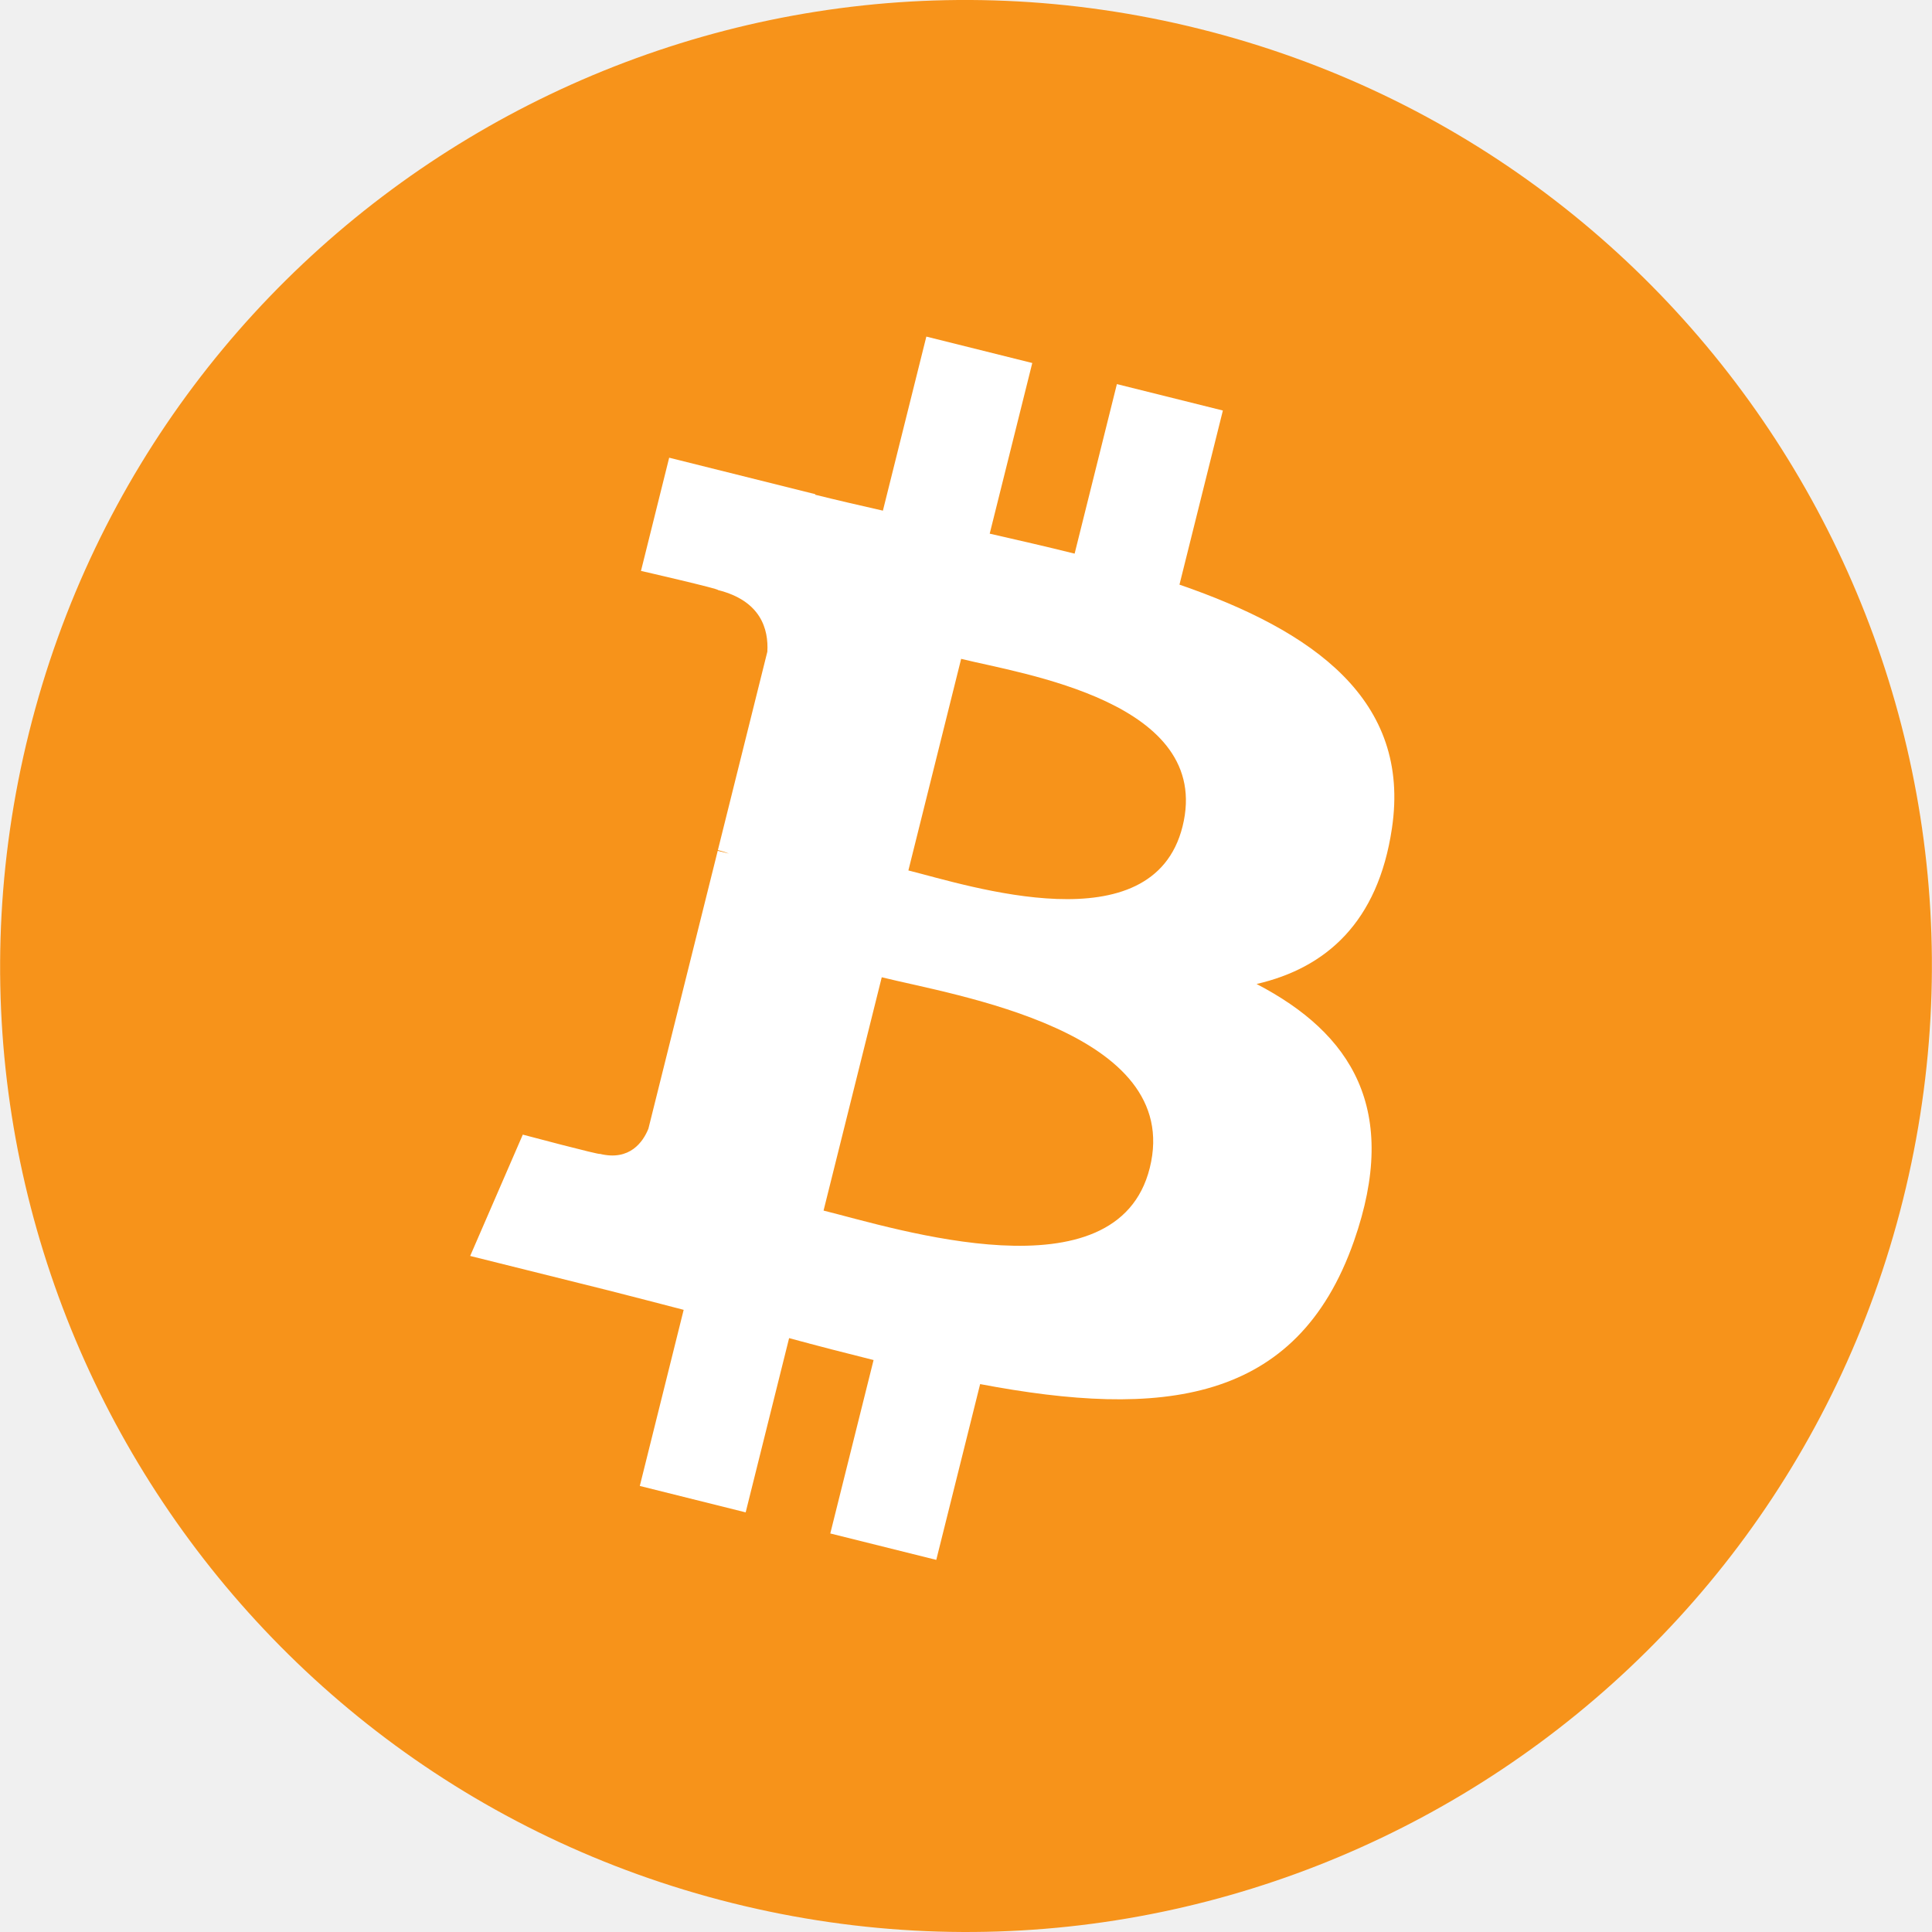
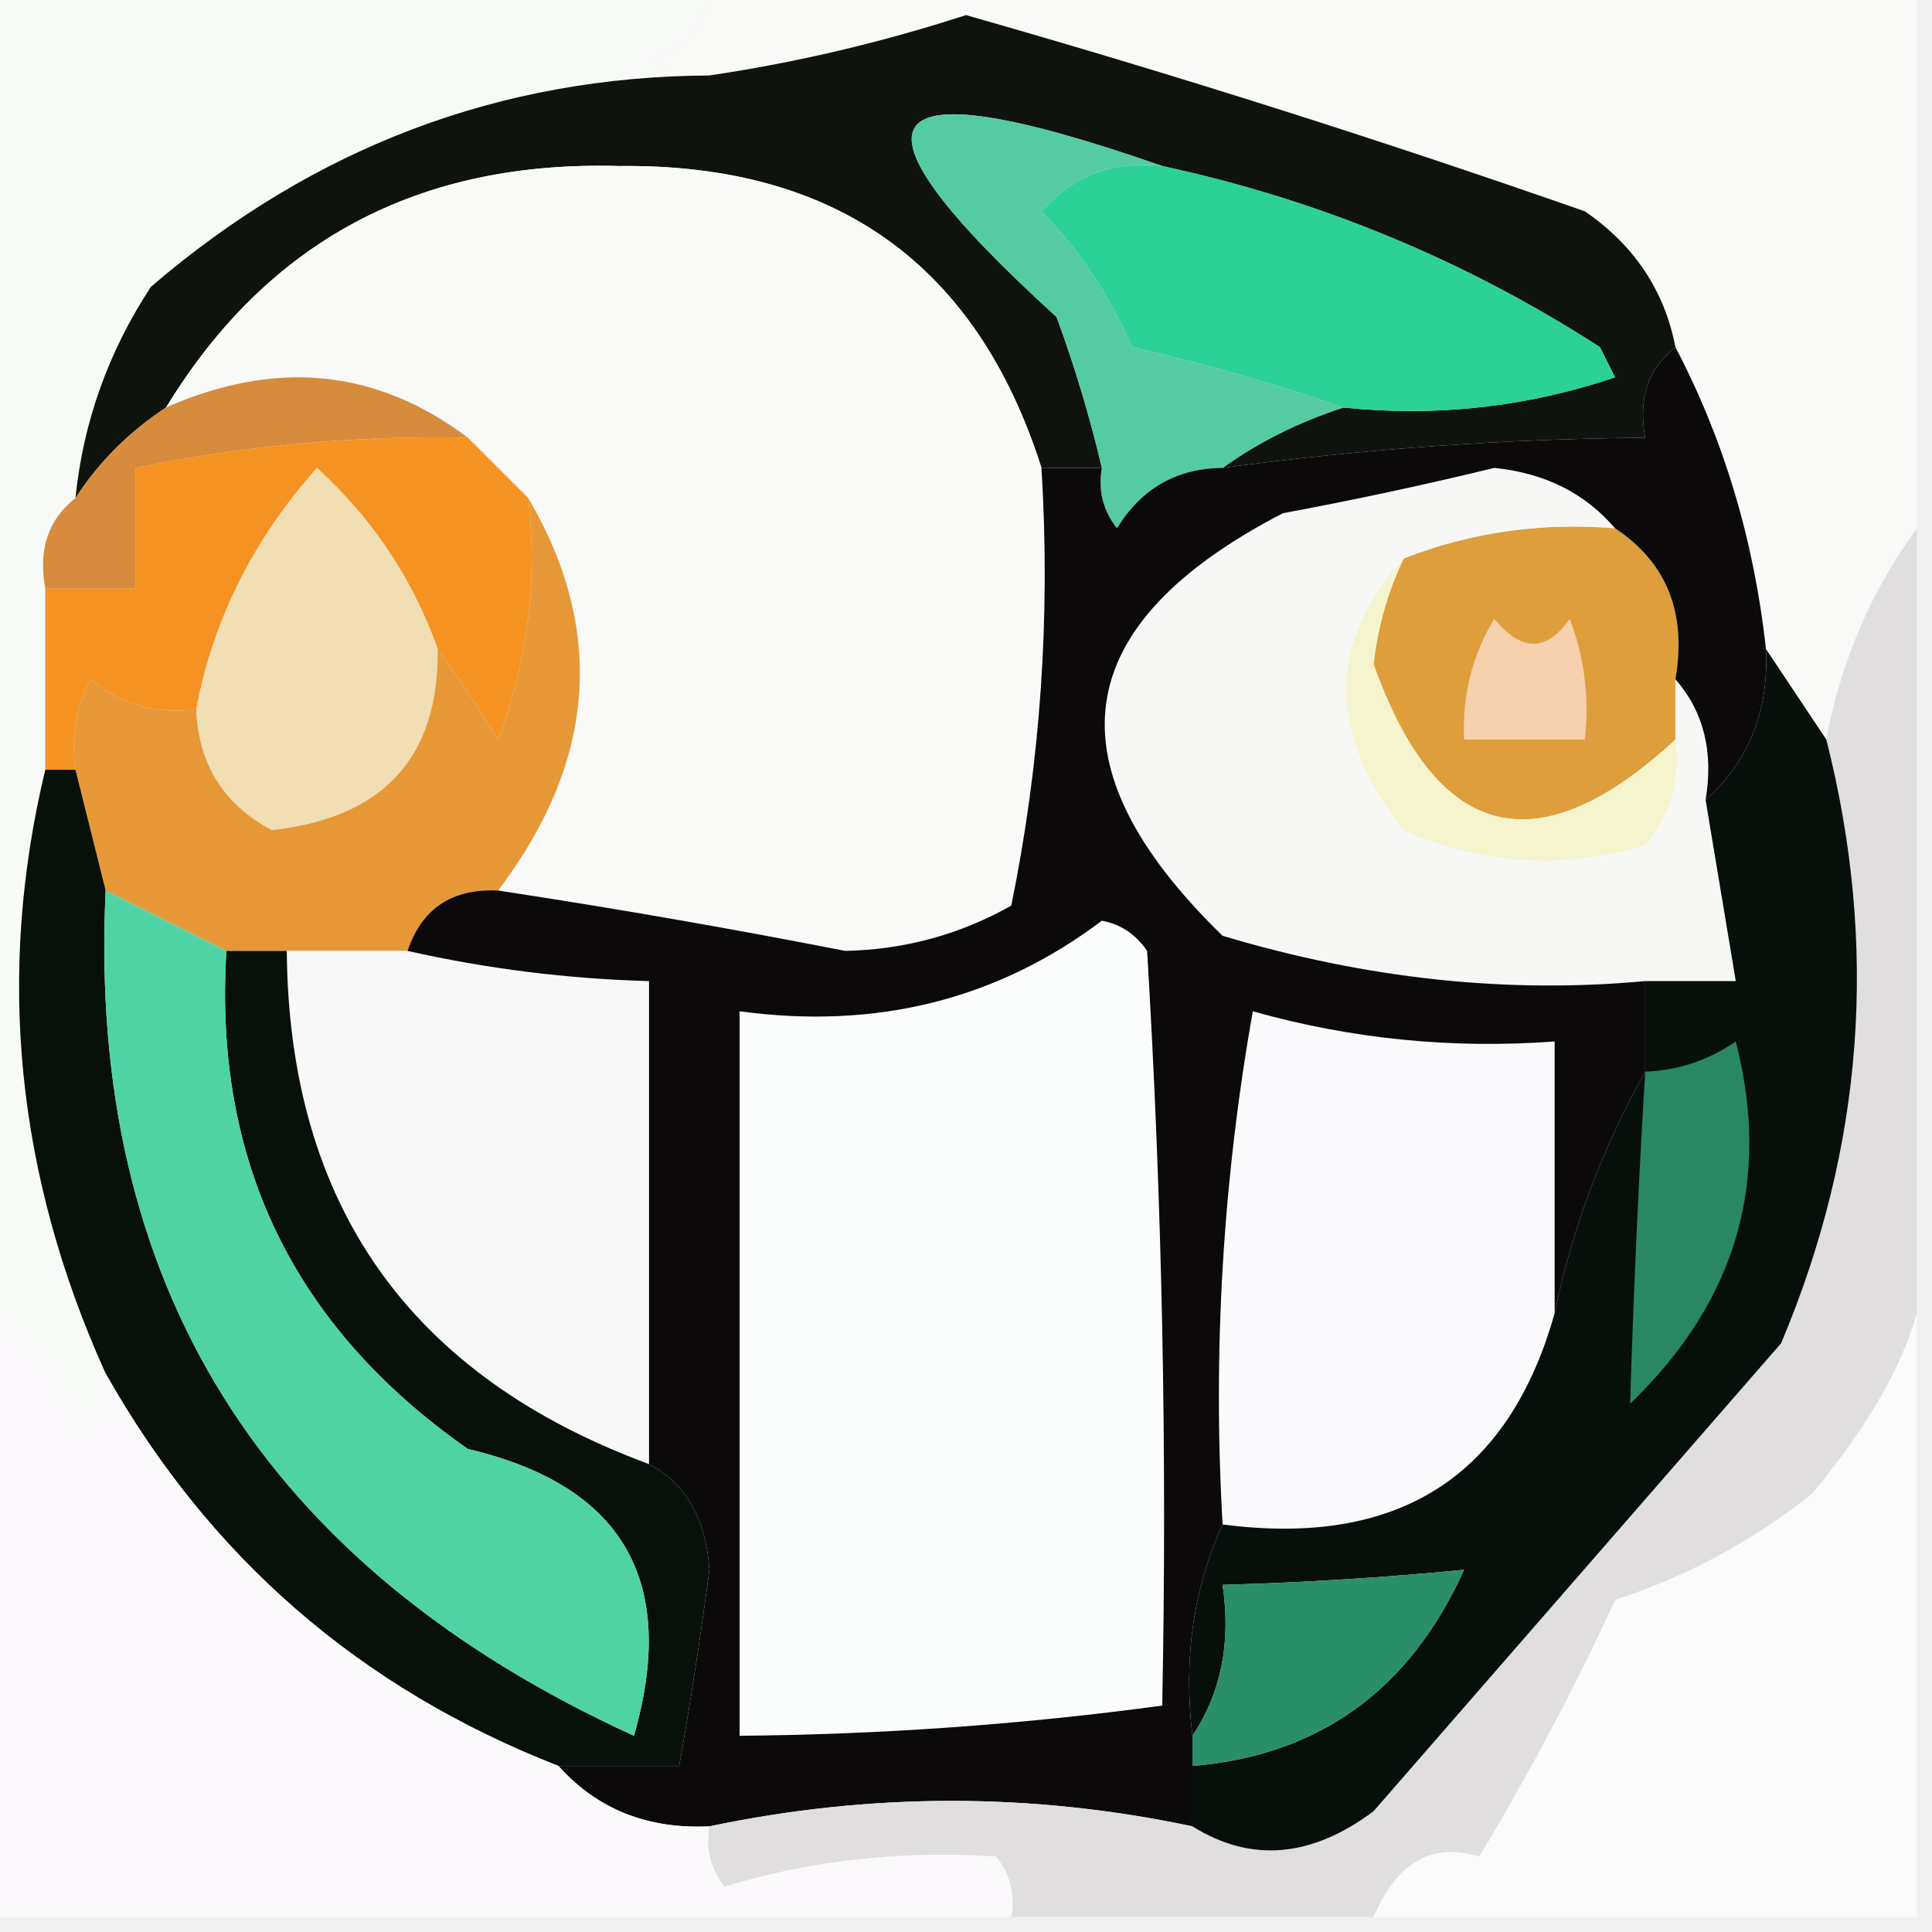
- <svg xmlns="http://www.w3.org/2000/svg" height="64" width="64" version="1.1">
-   <g transform="translate(0.00630876,-0.00301984)">
-     <path fill="#f7931a" d="m63.033,39.744c-4.274,17.143-21.637,27.576-38.782,23.301-17.138-4.274-27.571-21.638-23.295-38.78,4.272-17.145,21.635-27.579,38.775-23.305,17.144,4.274,27.576,21.64,23.302,38.784z" />
-     <path fill="#FFF" d="m46.103,27.444c0.637-4.258-2.605-6.547-7.038-8.074l1.438-5.768-3.511-0.875-1.4,5.616c-0.923-0.23-1.871-0.447-2.813-0.662l1.41-5.653-3.509-0.875-1.439,5.766c-0.764-0.174-1.514-0.346-2.242-0.527l0.004-0.018-4.842-1.209-0.934,3.75s2.605,0.597,2.55,0.634c1.422,0.355,1.679,1.296,1.636,2.042l-1.638,6.571c0.098,0.025,0.225,0.061,0.365,0.117-0.117-0.029-0.242-0.061-0.371-0.092l-2.296,9.205c-0.174,0.432-0.615,1.08-1.609,0.834,0.035,0.051-2.552-0.637-2.552-0.637l-1.743,4.019,4.569,1.139c0.85,0.213,1.683,0.436,2.503,0.646l-1.453,5.834,3.507,0.875,1.439-5.772c0.958,0.26,1.888,0.5,2.798,0.726l-1.434,5.745,3.511,0.875,1.453-5.823c5.987,1.133,10.489,0.676,12.384-4.739,1.527-4.36-0.076-6.875-3.226-8.515,2.294-0.529,4.022-2.038,4.483-5.155zm-8.022,11.249c-1.085,4.36-8.426,2.003-10.806,1.412l1.928-7.729c2.38,0.594,10.012,1.77,8.878,6.317zm1.086-11.312c-0.99,3.966-7.1,1.951-9.082,1.457l1.748-7.01c1.982,0.494,8.365,1.416,7.334,5.553z" />
+ <svg xmlns="http://www.w3.org/2000/svg" version="1.1" width="64px" height="64px" style="shape-rendering:geometricPrecision; text-rendering:geometricPrecision; image-rendering:optimizeQuality; fill-rule:evenodd; clip-rule:evenodd">
+   <g>
+     <path style="opacity:1" fill="#f9f9f8" d="M 23.5,-0.5 C 36.833,-0.5 50.167,-0.5 63.5,-0.5C 63.5,5.5 63.5,11.5 63.5,17.5C 61.98,19.588 60.98,21.922 60.5,24.5C 59.833,23.5 59.167,22.5 58.5,21.5C 58.101,17.884 57.101,14.55 55.5,11.5C 55.141,9.629 54.141,8.129 52.5,7C 45.712,4.626 38.879,2.459 32,0.5C 29.209,1.406 26.376,2.073 23.5,2.5C 22.761,2.631 22.094,2.464 21.5,2C 22.756,1.583 23.423,0.75 23.5,-0.5 Z" />
+   </g>
+   <g>
+     <path style="opacity:1" fill="#f7faf7" d="M -0.5,-0.5 C 7.5,-0.5 15.5,-0.5 23.5,-0.5C 23.423,0.75 22.756,1.583 21.5,2C 22.094,2.464 22.761,2.631 23.5,2.5C 16.564,2.538 10.397,4.871 5,9.5C 3.589,11.65 2.755,13.984 2.5,16.5C 1.596,17.209 1.263,18.209 1.5,19.5C 1.5,21.5 1.5,23.5 1.5,25.5C -0.13,32.276 0.536,38.943 3.5,45.5C 3.631,46.376 3.298,47.043 2.5,47.5C 1.943,45.668 0.943,44.335 -0.5,43.5C -0.5,28.833 -0.5,14.167 -0.5,-0.5 Z" />
+   </g>
+   <g>
+     <path style="opacity:1" fill="#0e140d" d="M 55.5,11.5 C 54.596,12.209 54.263,13.209 54.5,14.5C 49.807,14.54 45.141,14.873 40.5,15.5C 41.672,14.655 43.005,13.989 44.5,13.5C 47.572,13.817 50.572,13.484 53.5,12.5C 53.333,12.167 53.167,11.833 53,11.5C 48.545,8.625 43.712,6.625 38.5,5.5C 28.759,2.097 27.593,3.764 35,10.5C 35.608,12.155 36.108,13.821 36.5,15.5C 35.833,15.5 35.167,15.5 34.5,15.5C 32.353,8.751 27.686,5.417 20.5,5.5C 13.87,5.312 8.87,7.979 5.5,13.5C 4.272,14.306 3.272,15.306 2.5,16.5C 2.755,13.984 3.589,11.65 5,9.5C 10.397,4.871 16.564,2.538 23.5,2.5C 26.376,2.073 29.209,1.406 32,0.5C 38.879,2.459 45.712,4.626 52.5,7C 54.141,8.129 55.141,9.629 55.5,11.5 Z" />
+   </g>
+   <g>
+     <path style="opacity:1" fill="#f9f9f7" d="M 34.5,15.5 C 34.803,20.43 34.469,25.263 33.5,30C 31.801,30.958 29.967,31.458 28,31.5C 24.17,30.75 20.337,30.083 16.5,29.5C 19.739,25.223 20.072,20.89 17.5,16.5C 16.833,15.833 16.167,15.167 15.5,14.5C 12.476,12.224 9.143,11.891 5.5,13.5C 8.87,7.979 13.87,5.312 20.5,5.5C 27.686,5.417 32.353,8.751 34.5,15.5 Z" />
+   </g>
+   <g>
+     <path style="opacity:1" fill="#2cd197" d="M 38.5,5.5 C 43.712,6.625 48.545,8.625 53,11.5C 53.167,11.833 53.333,12.167 53.5,12.5C 50.572,13.484 47.572,13.817 44.5,13.5C 42.316,12.734 39.982,12.067 37.5,11.5C 36.772,9.807 35.772,8.307 34.5,7C 35.563,5.812 36.897,5.312 38.5,5.5 Z" />
+   </g>
+   <g>
+     <path style="opacity:1" fill="#54cba3" d="M 38.5,5.5 C 36.897,5.312 35.563,5.812 34.5,7C 35.772,8.307 36.772,9.807 37.5,11.5C 39.982,12.067 42.316,12.734 44.5,13.5C 43.005,13.989 41.672,14.655 40.5,15.5C 38.983,15.511 37.816,16.177 37,17.5C 36.536,16.906 36.369,16.239 36.5,15.5C 36.108,13.821 35.608,12.155 35,10.5C 27.593,3.764 28.759,2.097 38.5,5.5 Z" />
+   </g>
+   <g>
+     <path style="opacity:1" fill="#d78b3d" d="M 15.5,14.5 C 11.785,14.423 8.119,14.756 4.5,15.5C 4.5,16.833 4.5,18.167 4.5,19.5C 3.5,19.5 2.5,19.5 1.5,19.5C 1.263,18.209 1.596,17.209 2.5,16.5C 3.272,15.306 4.272,14.306 5.5,13.5C 9.143,11.891 12.476,12.224 15.5,14.5 Z" />
+   </g>
+   <g>
+     <path style="opacity:1" fill="#f59222" d="M 15.5,14.5 C 16.167,15.167 16.833,15.833 17.5,16.5C 17.813,19.247 17.48,21.913 16.5,24.5C 15.824,23.398 15.158,22.398 14.5,21.5C 13.67,19.176 12.337,17.176 10.5,15.5C 8.387,17.875 7.054,20.542 6.5,23.5C 5.178,23.67 4.011,23.337 3,22.5C 2.517,23.448 2.351,24.448 2.5,25.5C 2.167,25.5 1.833,25.5 1.5,25.5C 1.5,23.5 1.5,21.5 1.5,19.5C 2.5,19.5 3.5,19.5 4.5,19.5C 4.5,18.167 4.5,16.833 4.5,15.5C 8.119,14.756 11.785,14.423 15.5,14.5 Z" />
+   </g>
+   <g>
+     <path style="opacity:1" fill="#de9e3c" d="M 53.5,17.5 C 55.213,18.635 55.88,20.302 55.5,22.5C 55.5,23.167 55.5,23.833 55.5,24.5C 50.932,28.719 47.599,27.886 45.5,22C 45.648,20.744 45.982,19.577 46.5,18.5C 48.717,17.631 51.05,17.298 53.5,17.5 Z" />
+   </g>
+   <g>
+     <path style="opacity:1" fill="#f1deb2" d="M 14.5,21.5 C 14.539,25.09 12.706,27.09 9,27.5C 7.405,26.644 6.572,25.311 6.5,23.5C 7.054,20.542 8.387,17.875 10.5,15.5C 12.337,17.176 13.67,19.176 14.5,21.5 Z" />
+   </g>
+   <g>
+     <path style="opacity:1" fill="#f7f8f6" d="M 53.5,17.5 C 51.05,17.298 48.717,17.631 46.5,18.5C 43.966,21.275 43.966,24.275 46.5,27.5C 49.106,28.652 51.773,28.818 54.5,28C 55.337,26.989 55.67,25.822 55.5,24.5C 55.5,23.833 55.5,23.167 55.5,22.5C 56.434,23.568 56.768,24.901 56.5,26.5C 56.833,28.5 57.167,30.5 57.5,32.5C 56.5,32.5 55.5,32.5 54.5,32.5C 49.925,32.925 45.258,32.425 40.5,31C 34.696,25.359 35.363,20.692 42.5,17C 44.847,16.564 47.181,16.064 49.5,15.5C 51.17,15.668 52.504,16.335 53.5,17.5 Z" />
+   </g>
+   <g>
+     <path style="opacity:1" fill="#f6f4cc" d="M 46.5,18.5 C 45.982,19.577 45.648,20.744 45.5,22C 47.599,27.886 50.932,28.719 55.5,24.5C 55.67,25.822 55.337,26.989 54.5,28C 51.773,28.818 49.106,28.652 46.5,27.5C 43.966,24.275 43.966,21.275 46.5,18.5 Z" />
+   </g>
+   <g>
+     <path style="opacity:1" fill="#e69837" d="M 17.5,16.5 C 20.072,20.89 19.739,25.223 16.5,29.5C 14.973,29.427 13.973,30.094 13.5,31.5C 12.167,31.5 10.833,31.5 9.5,31.5C 8.833,31.5 8.167,31.5 7.5,31.5C 6.167,30.833 4.833,30.167 3.5,29.5C 3.167,28.167 2.833,26.833 2.5,25.5C 2.351,24.448 2.517,23.448 3,22.5C 4.011,23.337 5.178,23.67 6.5,23.5C 6.572,25.311 7.405,26.644 9,27.5C 12.706,27.09 14.539,25.09 14.5,21.5C 15.158,22.398 15.824,23.398 16.5,24.5C 17.48,21.913 17.813,19.247 17.5,16.5 Z" />
+   </g>
+   <g>
+     <path style="opacity:1" fill="#f9f8f9" d="M 9.5,31.5 C 10.833,31.5 12.167,31.5 13.5,31.5C 16.127,32.092 18.794,32.425 21.5,32.5C 21.5,37.833 21.5,43.167 21.5,48.5C 13.568,45.574 9.568,39.907 9.5,31.5 Z" />
+   </g>
+   <g>
+     <path style="opacity:1" fill="#faf9fb" d="M 51.5,43.5 C 49.977,48.925 46.311,51.258 40.5,50.5C 40.171,44.794 40.505,39.128 41.5,33.5C 44.758,34.417 48.091,34.751 51.5,34.5C 51.5,37.5 51.5,40.5 51.5,43.5 Z" />
+   </g>
+   <g>
+     <path style="opacity:1" fill="#0c090a" d="M 55.5,11.5 C 57.101,14.55 58.101,17.884 58.5,21.5C 58.598,23.553 57.931,25.22 56.5,26.5C 56.768,24.901 56.434,23.568 55.5,22.5C 55.88,20.302 55.213,18.635 53.5,17.5C 52.504,16.335 51.17,15.668 49.5,15.5C 47.181,16.064 44.847,16.564 42.5,17C 35.363,20.692 34.696,25.359 40.5,31C 45.258,32.425 49.925,32.925 54.5,32.5C 54.5,33.5 54.5,34.5 54.5,35.5C 53.082,38.02 52.082,40.687 51.5,43.5C 51.5,40.5 51.5,37.5 51.5,34.5C 48.091,34.751 44.758,34.417 41.5,33.5C 40.505,39.128 40.171,44.794 40.5,50.5C 39.532,52.607 39.198,54.941 39.5,57.5C 39.5,57.833 39.5,58.167 39.5,58.5C 39.5,59.167 39.5,59.833 39.5,60.5C 34.186,59.376 28.852,59.376 23.5,60.5C 21.447,60.598 19.78,59.931 18.5,58.5C 19.833,58.5 21.167,58.5 22.5,58.5C 22.878,56.354 23.212,54.187 23.5,52C 23.392,50.319 22.725,49.152 21.5,48.5C 21.5,43.167 21.5,37.833 21.5,32.5C 18.794,32.425 16.127,32.092 13.5,31.5C 13.973,30.094 14.973,29.427 16.5,29.5C 20.337,30.083 24.17,30.75 28,31.5C 29.967,31.458 31.801,30.958 33.5,30C 34.469,25.263 34.803,20.43 34.5,15.5C 35.167,15.5 35.833,15.5 36.5,15.5C 36.369,16.239 36.536,16.906 37,17.5C 37.816,16.177 38.983,15.511 40.5,15.5C 45.141,14.873 49.807,14.54 54.5,14.5C 54.263,13.209 54.596,12.209 55.5,11.5 Z" />
+   </g>
+   <g>
+     <path style="opacity:1" fill="#fbfcfc" d="M 36.5,30.5 C 37.117,30.611 37.617,30.944 38,31.5C 38.5,39.827 38.666,48.16 38.5,56.5C 33.859,57.127 29.192,57.46 24.5,57.5C 24.5,49.5 24.5,41.5 24.5,33.5C 29.032,34.114 33.032,33.114 36.5,30.5 Z" />
+   </g>
+   <g>
+     <path style="opacity:1" fill="#f7d1ad" d="M 49.5,20.5 C 50.397,21.598 51.23,21.598 52,20.5C 52.49,21.793 52.657,23.127 52.5,24.5C 51.167,24.5 49.833,24.5 48.5,24.5C 48.433,23.041 48.766,21.708 49.5,20.5 Z" />
+   </g>
+   <g>
+     <path style="opacity:1" fill="#fbfbfb" d="M 63.5,43.5 C 63.5,50.167 63.5,56.833 63.5,63.5C 57.5,63.5 51.5,63.5 45.5,63.5C 46.281,61.678 47.448,61.011 49,61.5C 50.677,58.713 52.177,55.88 53.5,53C 55.901,52.205 58.068,51.038 60,49.5C 61.801,47.36 62.968,45.36 63.5,43.5 Z" />
+   </g>
+   <g>
+     <path style="opacity:1" fill="#071109" d="M 1.5,25.5 C 1.833,25.5 2.167,25.5 2.5,25.5C 2.833,26.833 3.167,28.167 3.5,29.5C 2.879,42.546 8.712,51.879 21,57.5C 22.471,52.373 20.637,49.206 15.5,48C 9.733,43.968 7.067,38.468 7.5,31.5C 8.167,31.5 8.833,31.5 9.5,31.5C 9.568,39.907 13.568,45.574 21.5,48.5C 22.725,49.152 23.392,50.319 23.5,52C 23.212,54.187 22.878,56.354 22.5,58.5C 21.167,58.5 19.833,58.5 18.5,58.5C 11.941,55.94 6.941,51.606 3.5,45.5C 0.536,38.943 -0.13,32.276 1.5,25.5 Z" />
+   </g>
+   <g>
+     <path style="opacity:1" fill="#e0dedf" d="M 63.5,17.5 C 63.5,26.167 63.5,34.833 63.5,43.5C 62.968,45.36 61.801,47.36 60,49.5C 58.068,51.038 55.901,52.205 53.5,53C 52.177,55.88 50.677,58.713 49,61.5C 47.448,61.011 46.281,61.678 45.5,63.5C 41.5,63.5 37.5,63.5 33.5,63.5C 33.631,62.761 33.464,62.094 33,61.5C 29.823,61.299 26.823,61.633 24,62.5C 23.536,61.906 23.369,61.239 23.5,60.5C 28.852,59.376 34.186,59.376 39.5,60.5C 41.435,61.709 43.435,61.542 45.5,60C 50,54.833 54.5,49.667 59,44.5C 61.738,38.018 62.238,31.352 60.5,24.5C 60.98,21.922 61.98,19.588 63.5,17.5 Z" />
+   </g>
+   <g>
+     <path style="opacity:1" fill="#4fd3a5" d="M 3.5,29.5 C 4.833,30.167 6.167,30.833 7.5,31.5C 7.067,38.468 9.733,43.968 15.5,48C 20.637,49.206 22.471,52.373 21,57.5C 8.712,51.879 2.879,42.546 3.5,29.5 Z" />
+   </g>
+   <g>
+     <path style="opacity:1" fill="#060f09" d="M 58.5,21.5 C 59.167,22.5 59.833,23.5 60.5,24.5C 62.238,31.352 61.738,38.018 59,44.5C 54.5,49.667 50,54.833 45.5,60C 43.435,61.542 41.435,61.709 39.5,60.5C 39.5,59.833 39.5,59.167 39.5,58.5C 43.701,58.149 46.701,55.983 48.5,52C 45.918,52.255 43.252,52.422 40.5,52.5C 40.785,54.415 40.451,56.081 39.5,57.5C 39.198,54.941 39.532,52.607 40.5,50.5C 46.311,51.258 49.977,48.925 51.5,43.5C 52.082,40.687 53.082,38.02 54.5,35.5C 54.5,34.5 54.5,33.5 54.5,32.5C 55.5,32.5 56.5,32.5 57.5,32.5C 57.167,30.5 56.833,28.5 56.5,26.5C 57.931,25.22 58.598,23.553 58.5,21.5 Z" />
+   </g>
+   <g>
+     <path style="opacity:1" fill="#298765" d="M 54.5,35.5 C 55.583,35.461 56.583,35.127 57.5,34.5C 58.687,39.113 57.521,43.113 54,46.5C 54.11,42.871 54.276,39.204 54.5,35.5 Z" />
+   </g>
+   <g>
+     <path style="opacity:1" fill="#fbf9fb" d="M -0.5,43.5 C 0.943,44.335 1.943,45.668 2.5,47.5C 3.298,47.043 3.631,46.376 3.5,45.5C 6.941,51.606 11.941,55.94 18.5,58.5C 19.78,59.931 21.447,60.598 23.5,60.5C 23.369,61.239 23.536,61.906 24,62.5C 26.823,61.633 29.823,61.299 33,61.5C 33.464,62.094 33.631,62.761 33.5,63.5C 22.167,63.5 10.833,63.5 -0.5,63.5C -0.5,56.833 -0.5,50.167 -0.5,43.5 Z" />
+   </g>
+   <g>
+     <path style="opacity:1" fill="#2a8e6a" d="M 39.5,58.5 C 39.5,58.167 39.5,57.833 39.5,57.5C 40.451,56.081 40.785,54.415 40.5,52.5C 43.252,52.422 45.918,52.255 48.5,52C 46.701,55.983 43.701,58.149 39.5,58.5 Z" />
  </g>
</svg>
